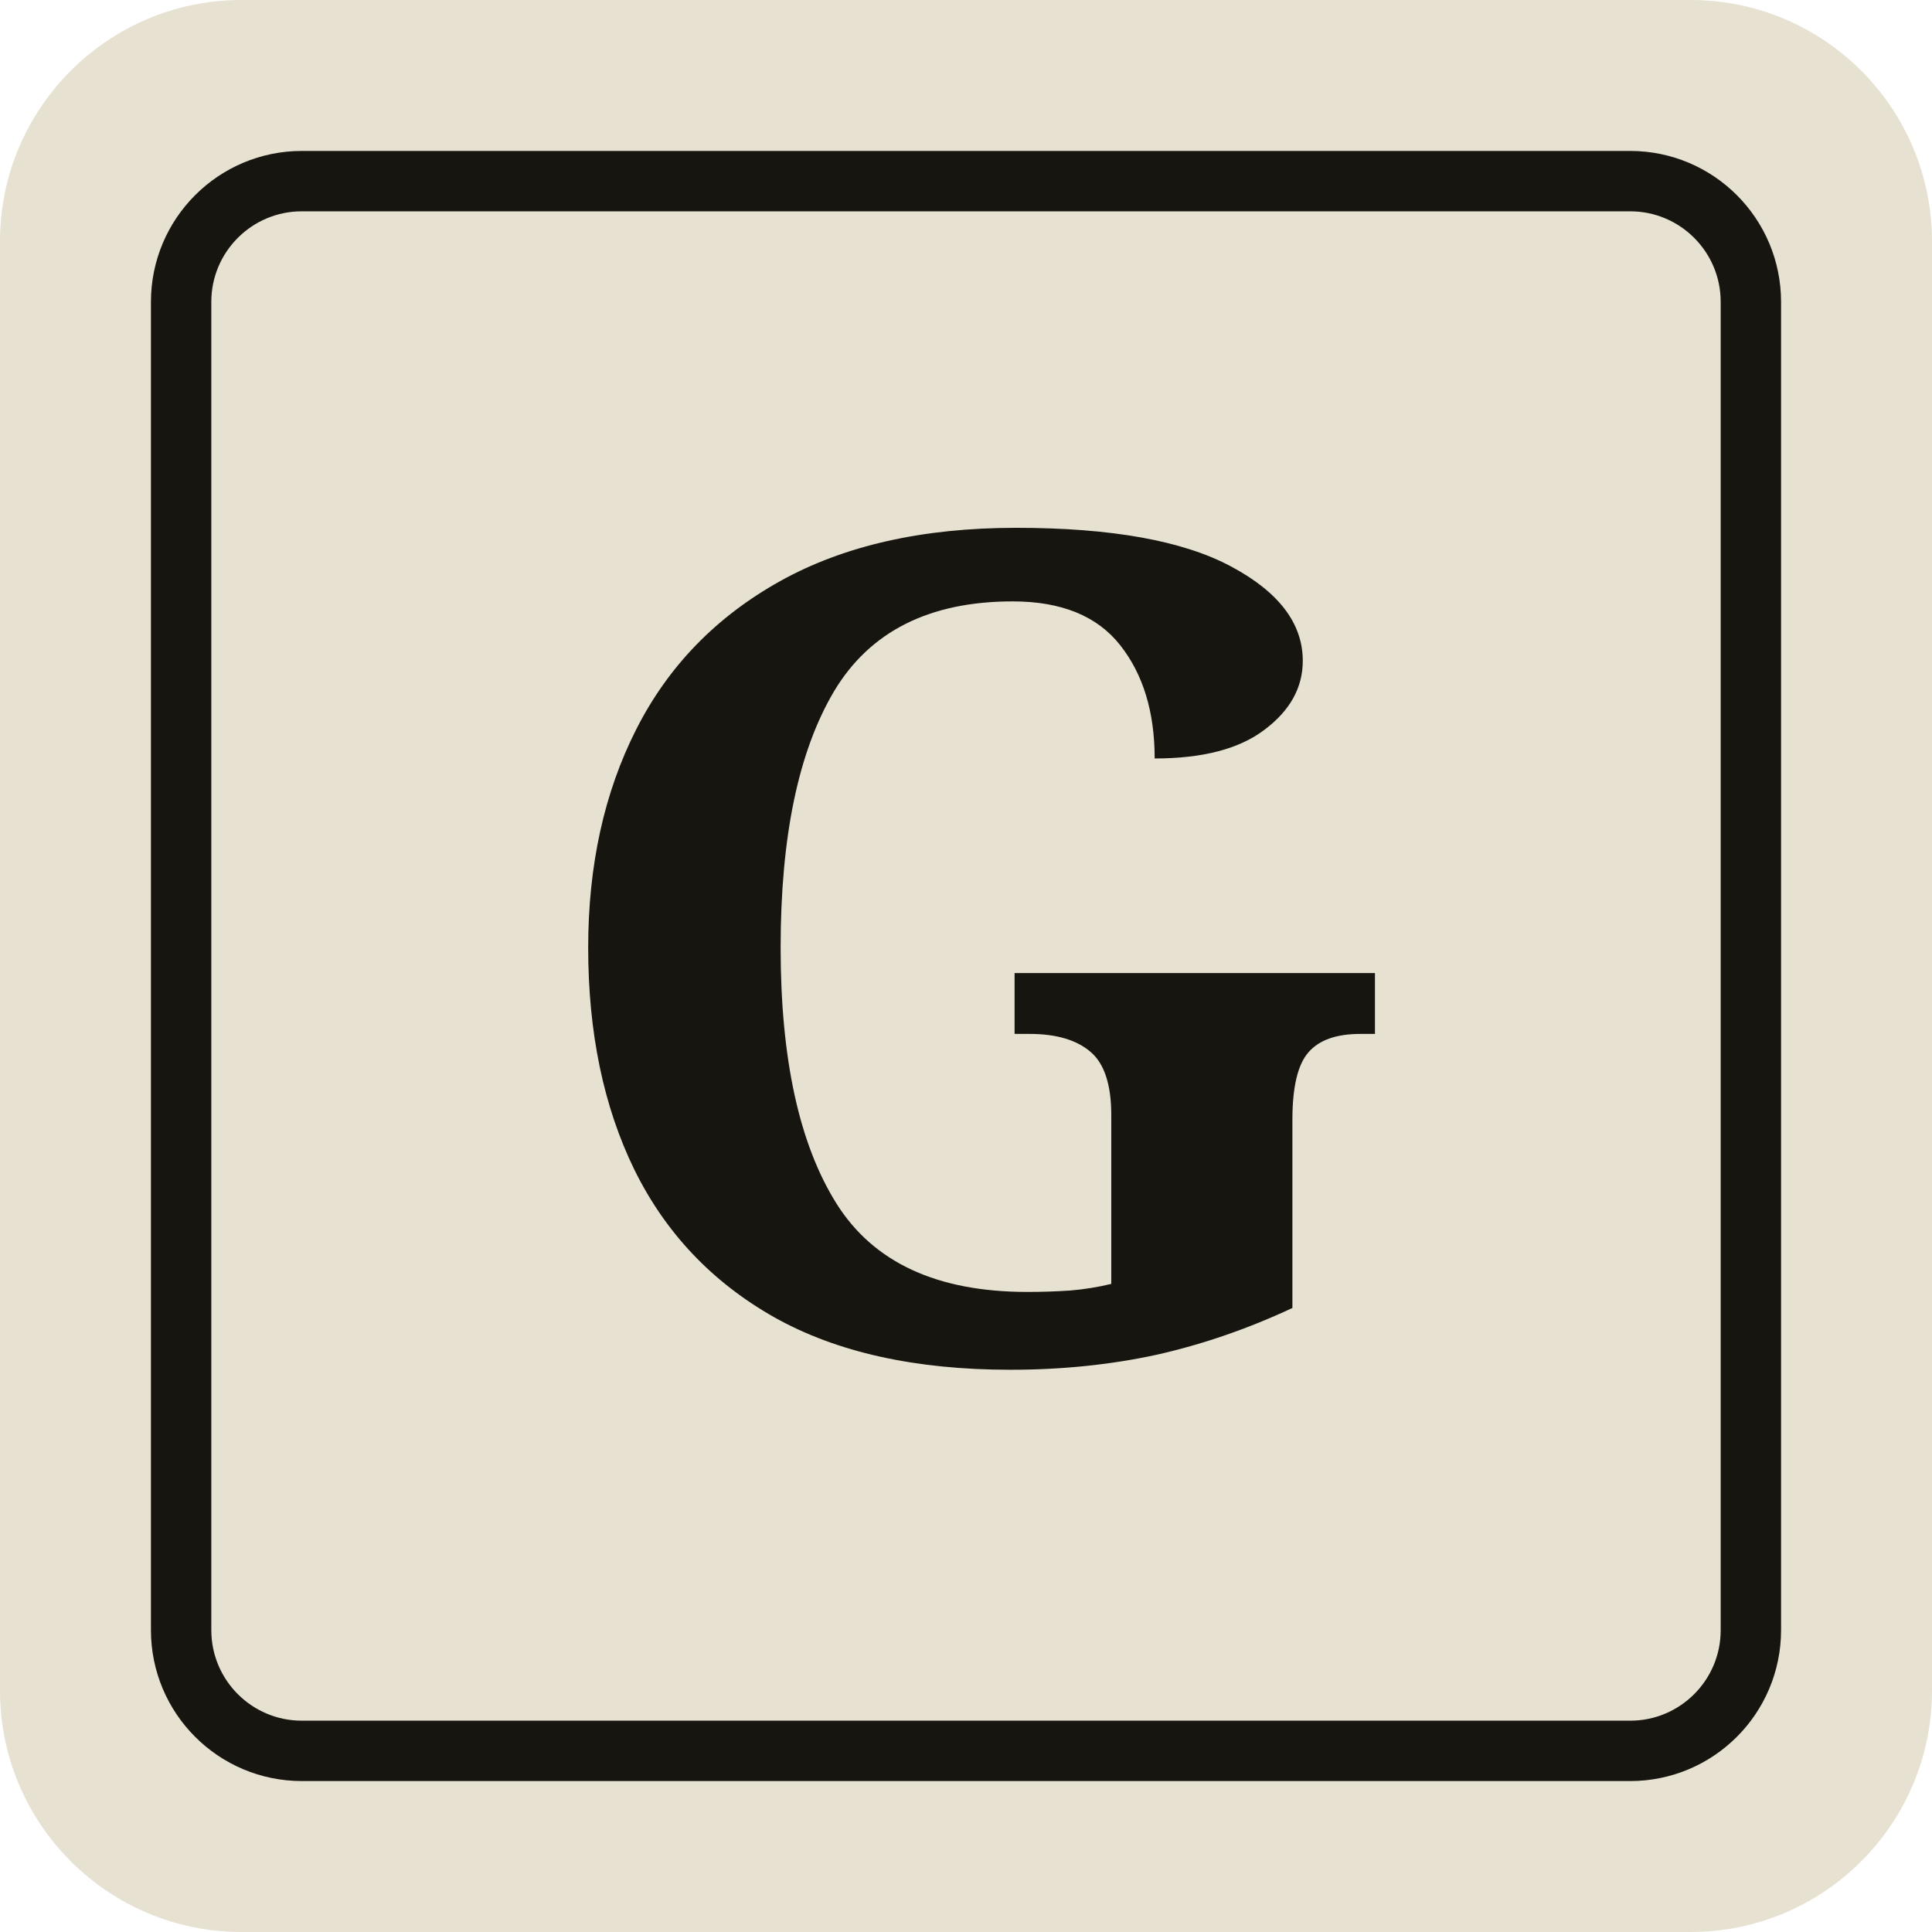
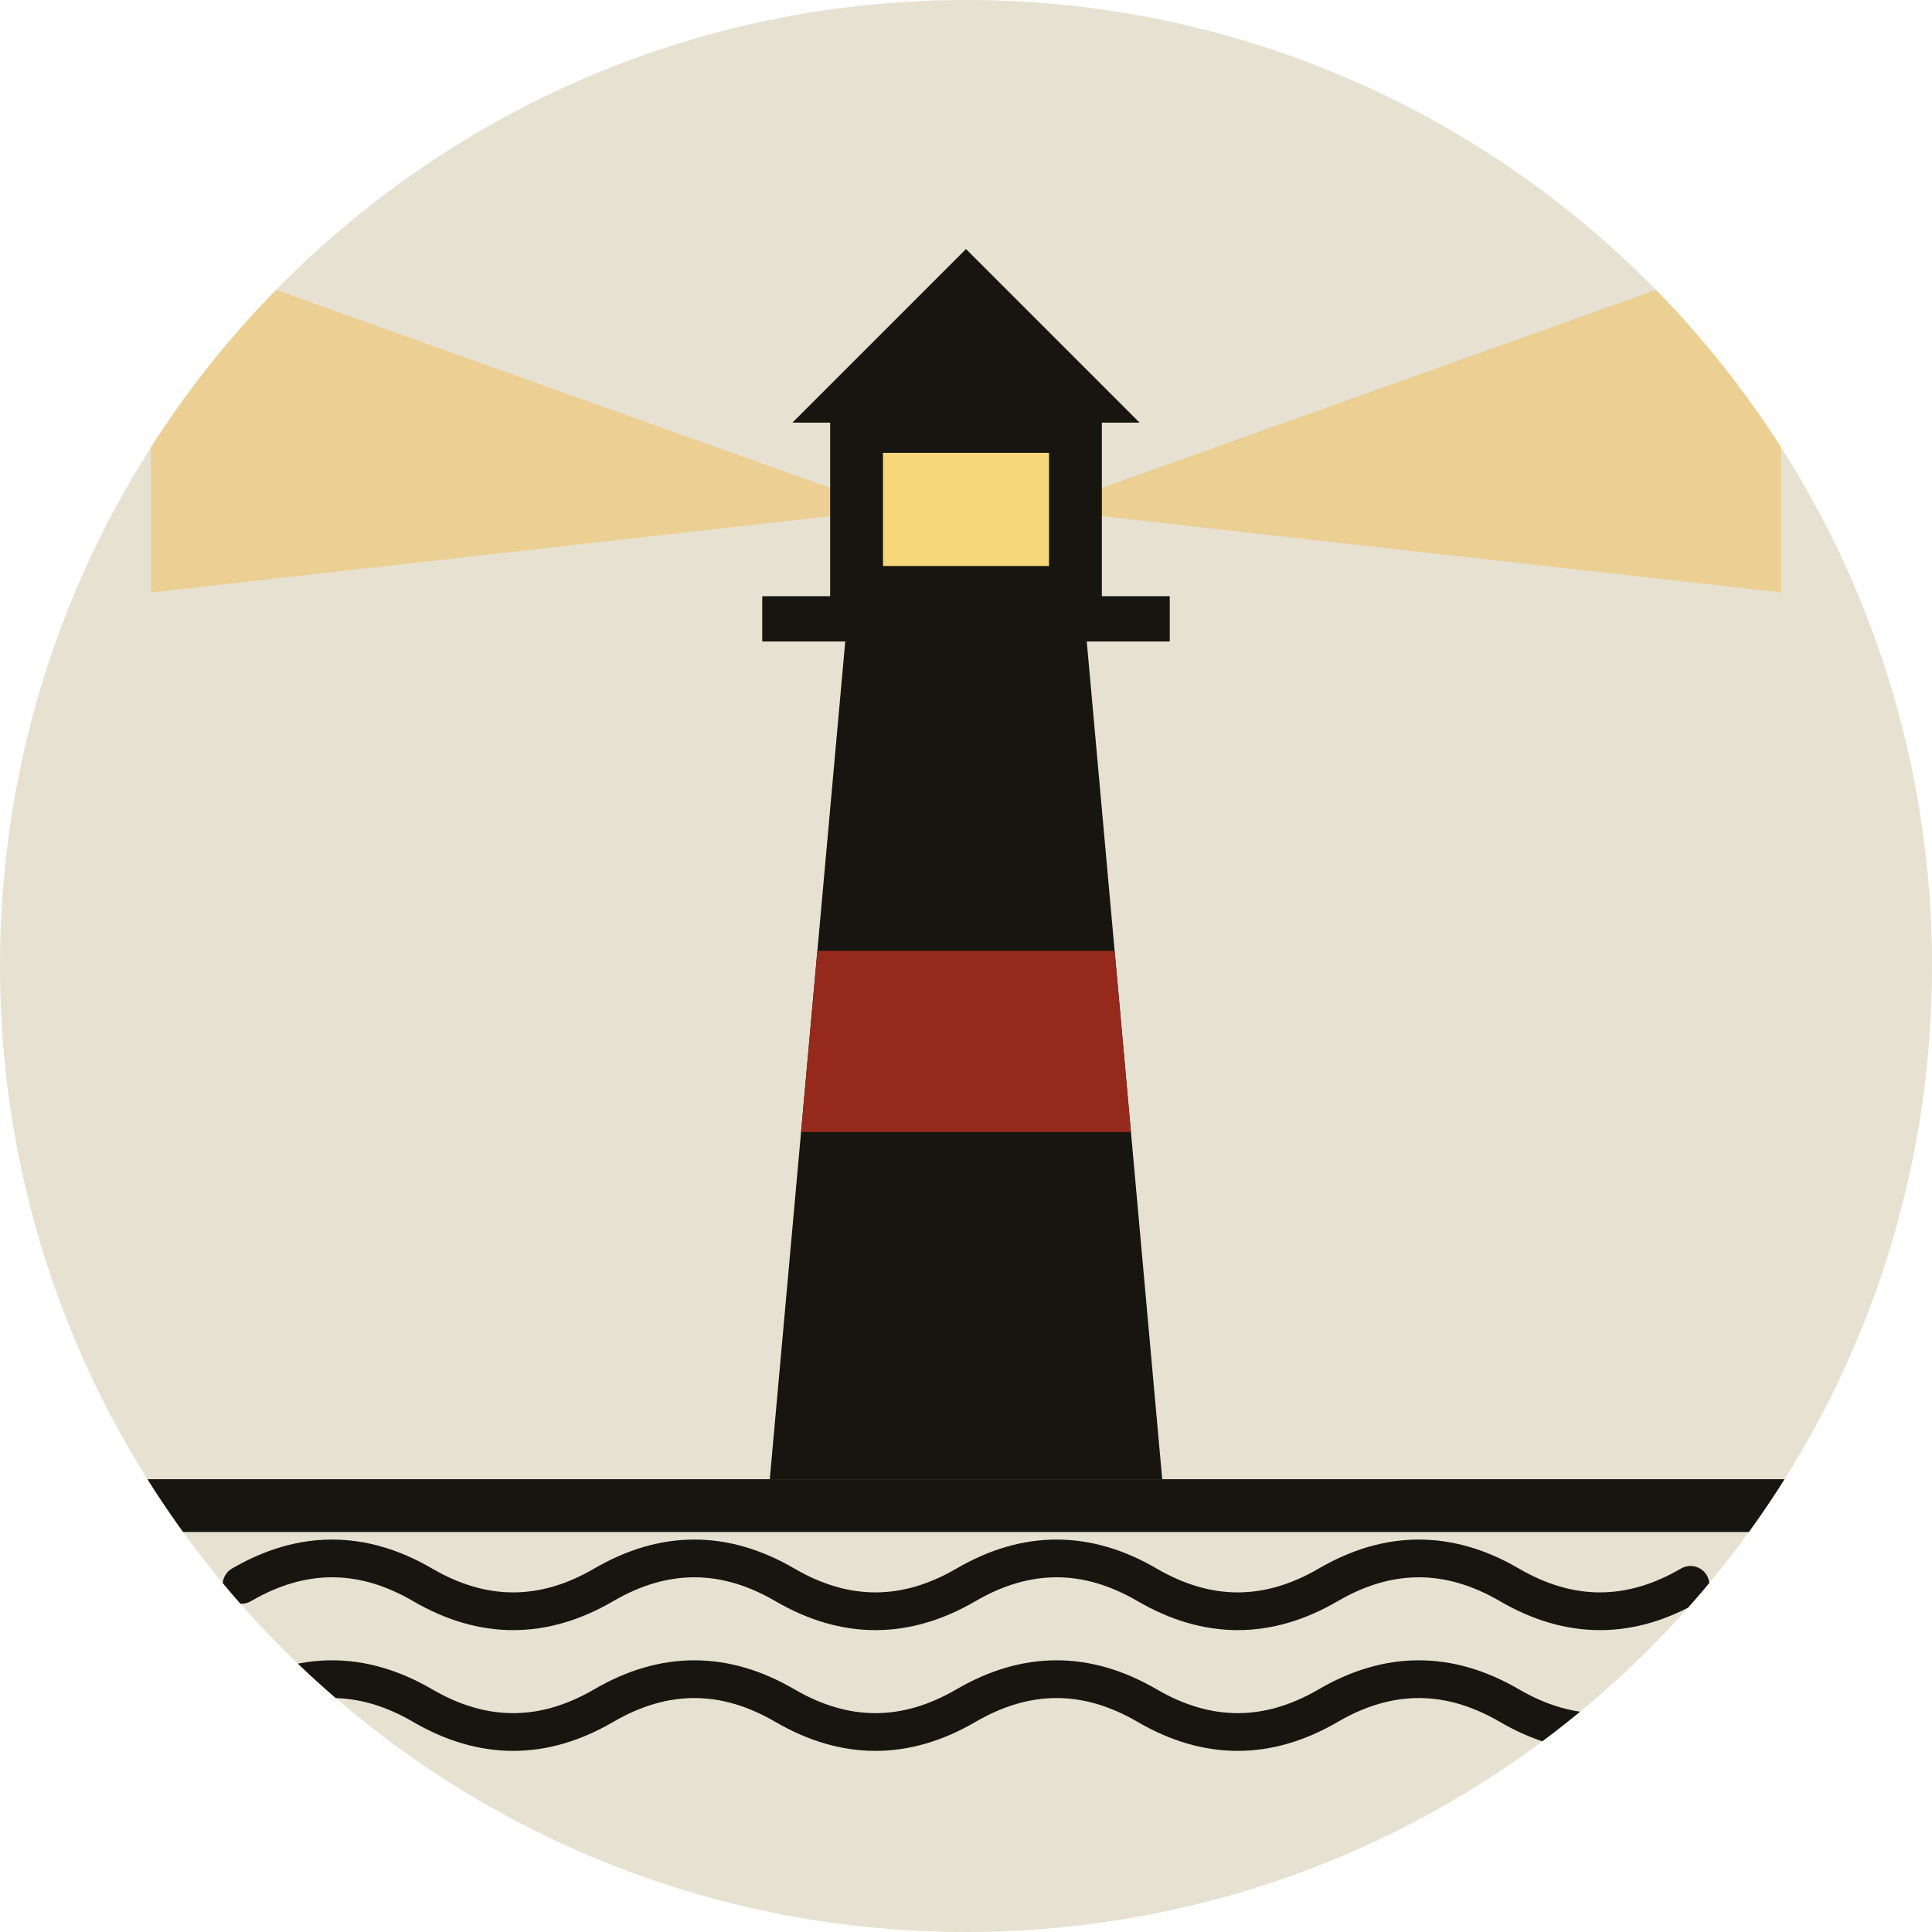
- <svg xmlns="http://www.w3.org/2000/svg" viewBox="0 0 64 64">
-   <rect width="64" height="64" rx="8" fill="#e7e1d1" />
-   <rect x="6" y="6" width="52" height="52" rx="4" fill="none" stroke="#17150f" stroke-width="2" />
-   <text x="32" y="45" text-anchor="middle" font-family="Georgia,serif" font-weight="700" font-size="38" fill="#17150f">G</text>
+ <svg xmlns="http://www.w3.org/2000/svg" viewBox="0 0 512 512" width="512" height="512" role="img" aria-label="The Daily Guble">
+   <clipPath id="disc">
+     <circle cx="256" cy="256" r="256" />
+   </clipPath>
+   <g clip-path="url(#disc)">
+     <rect width="512" height="512" fill="#e7e1d1" />
+     <path d="M236 135 L40 65 L40 157 Z M276 135 L472 65 L472 157 Z" fill="#f2b53c" opacity=".42" />
+     <path d="M204.0 392 L224.0 170 L288.0 170 L308.0 392 Z M202 170 h108 v-12 h-108 Z M220 158 V112 H292 V158 Z M210 112 L256 66 L302 112 Z" fill="#17150f" />
+     <path d="M212.3 300 L216.6 252 L295.4 252 L299.7 300 Z" fill="#95291c" />
+     <path d="M234 150 V120 H278 V150 Z" fill="#f6d77a" />
+     <rect x="0" y="392" width="512" height="14" fill="#17150f" />
+     <path d="M64 420 q24 -14 48 0 t48 0 t48 0 t48 0 t48 0 t48 0 t48 0 t48 0" fill="none" stroke="#17150f" stroke-width="10" stroke-linecap="round" />
+     <path d="M64 452 q24 -14 48 0 t48 0 t48 0 t48 0 t48 0 t48 0 t48 0 t48 0" fill="none" stroke="#17150f" stroke-width="10" stroke-linecap="round" />
+   </g>
</svg>
